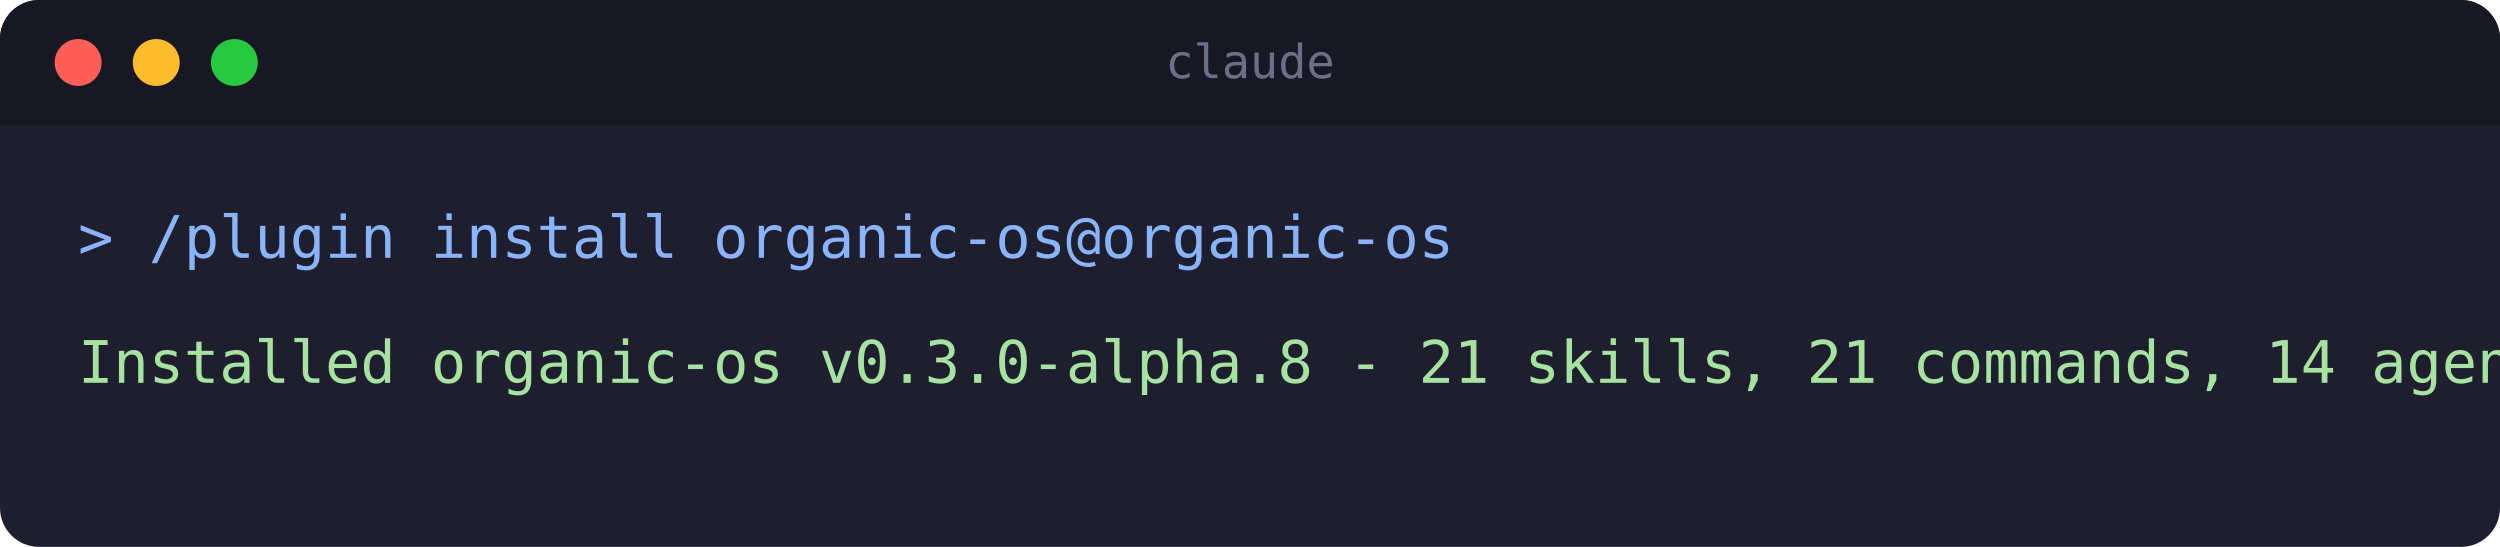
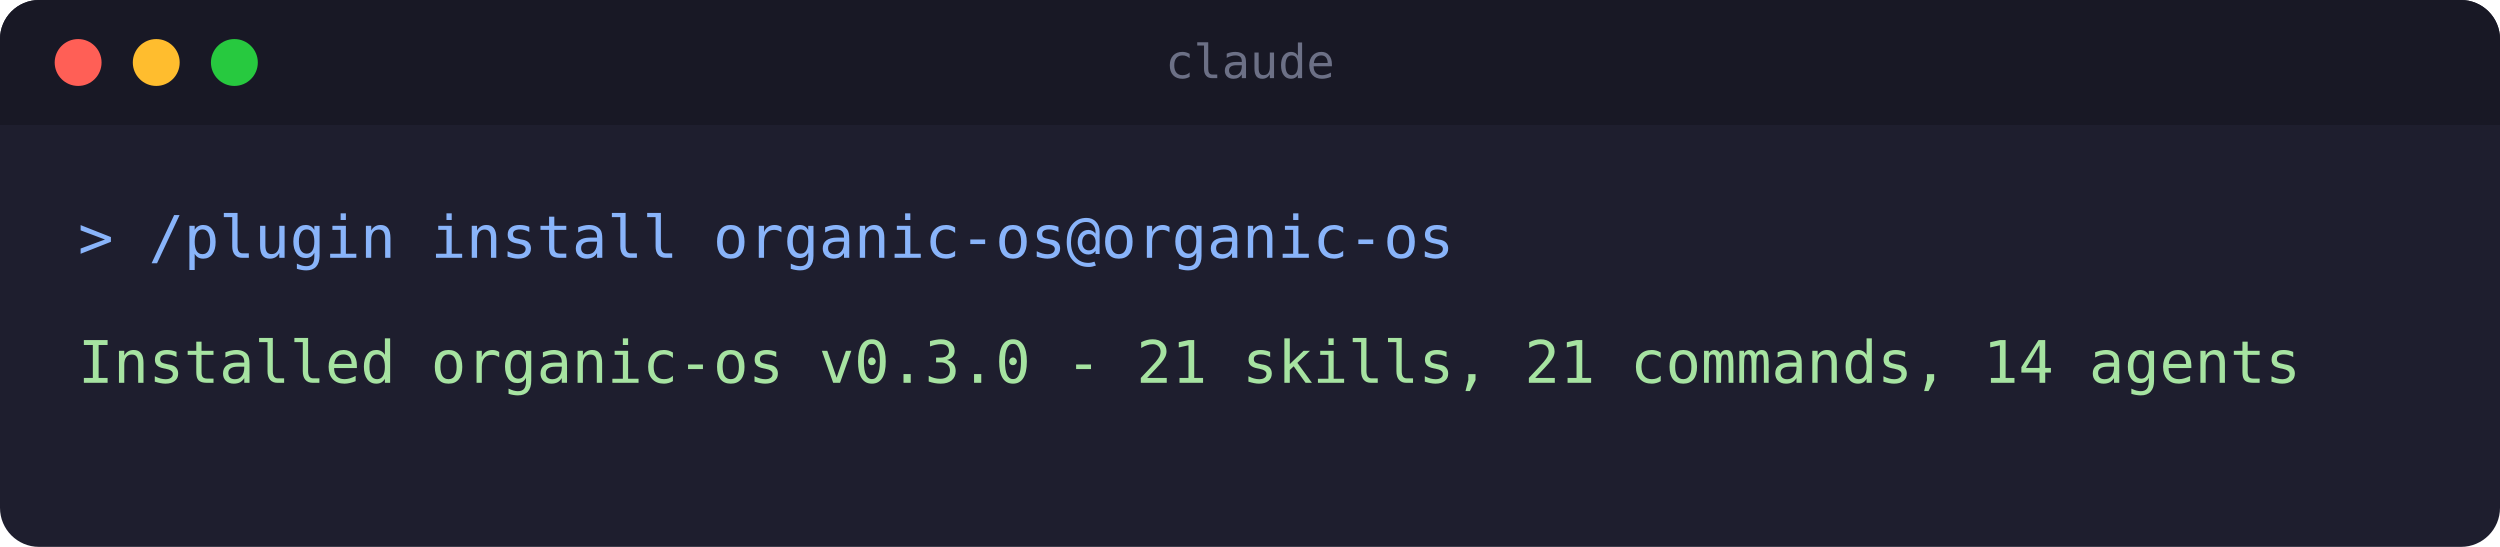
<svg xmlns="http://www.w3.org/2000/svg" width="640" height="140" viewBox="0 0 640 140" role="img" aria-label="Terminal: installing the organic-os plugin">
  <rect x="0" y="0" width="640" height="140" rx="10" fill="#1e1e2e" />
  <rect x="0" y="0" width="640" height="32" rx="10" fill="#181825" />
  <rect x="0" y="22" width="640" height="10" fill="#181825" />
  <circle cx="20" cy="16" r="6" fill="#ff5f56" />
  <circle cx="40" cy="16" r="6" fill="#ffbd2e" />
  <circle cx="60" cy="16" r="6" fill="#27c93f" />
  <text x="320" y="20" text-anchor="middle" font-family="monospace" font-size="12" fill="#6c7086">claude</text>
  <text x="20" y="66" font-family="monospace" font-size="15" fill="#89b4fa">&gt; /plugin install organic-os@organic-os</text>
-   <text x="20" y="98" font-family="monospace" font-size="15" fill="#a6e3a1">Installed organic-os v0.3.0-alpha.8 - 21 skills, 21 commands, 14 agents</text>
+   <text x="20" y="98" font-family="monospace" font-size="15" fill="#a6e3a1">Installed organic-os v0.3.0 - 21 skills, 21 commands, 14 agents</text>
</svg>
